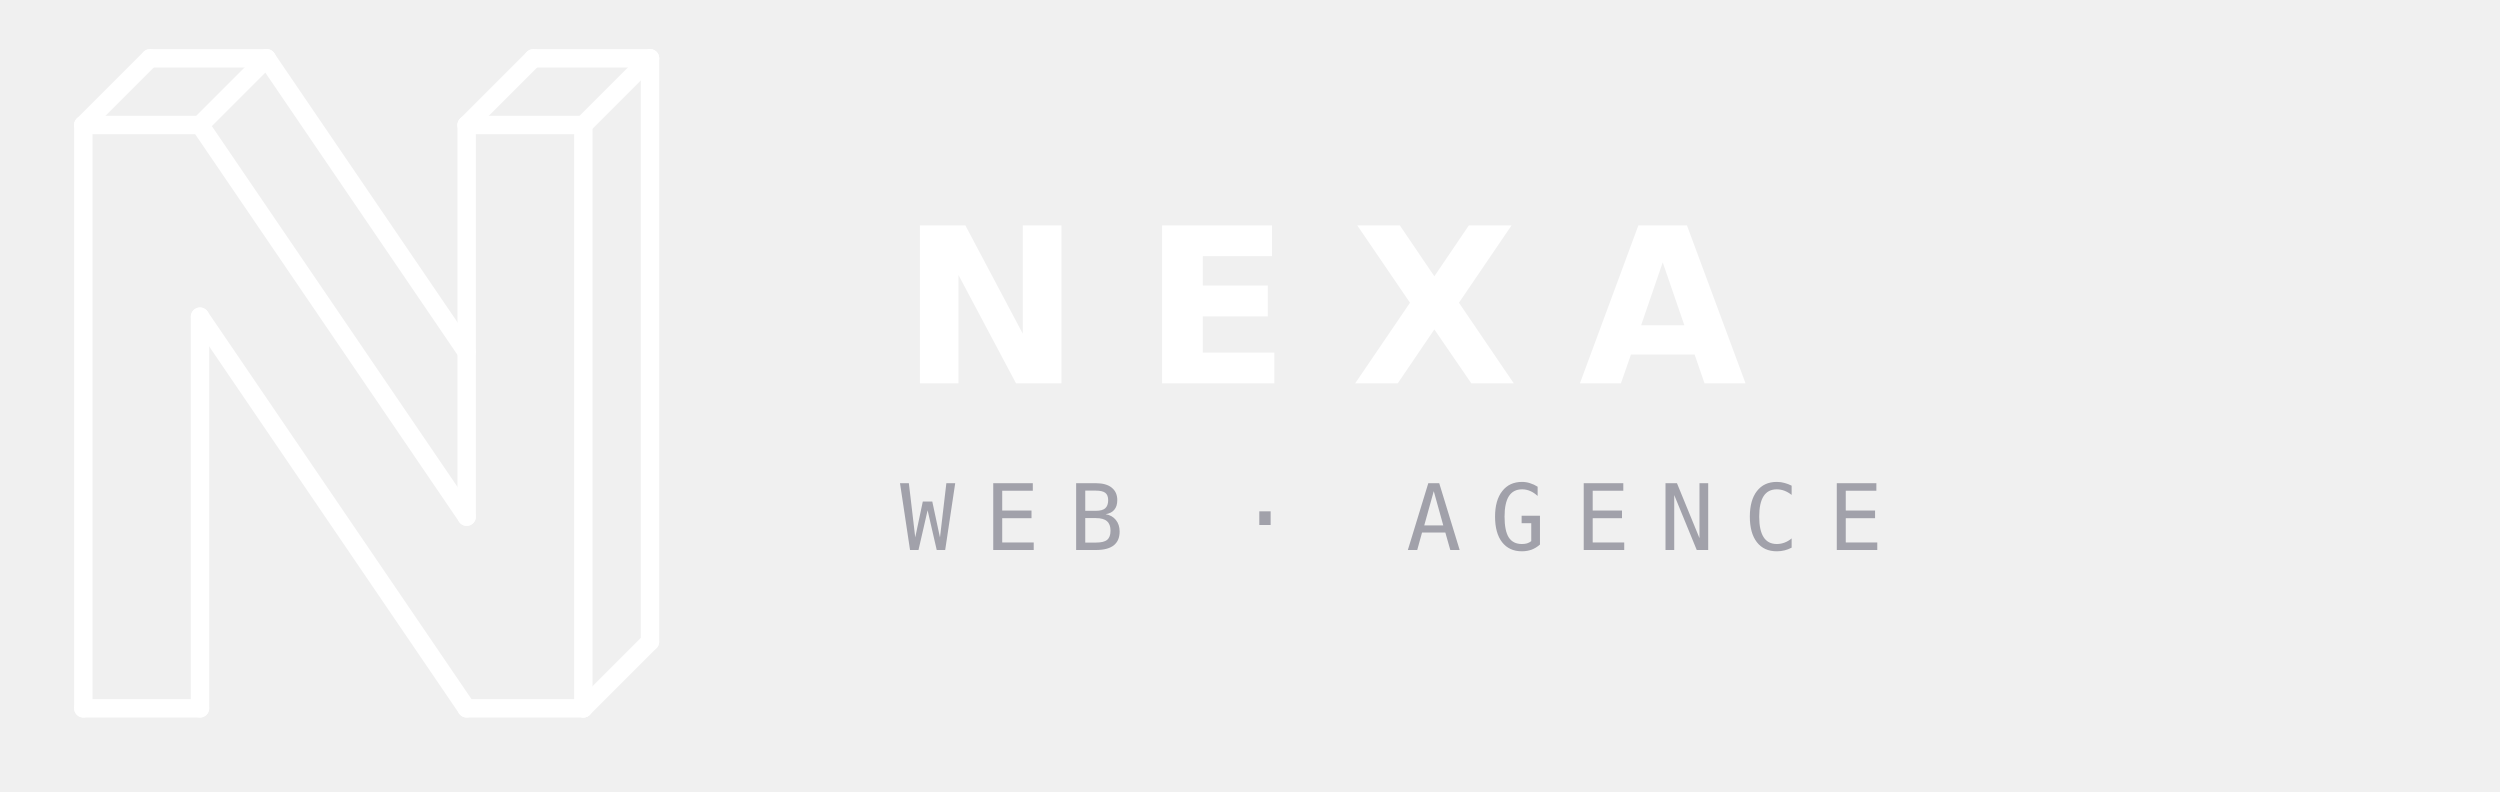
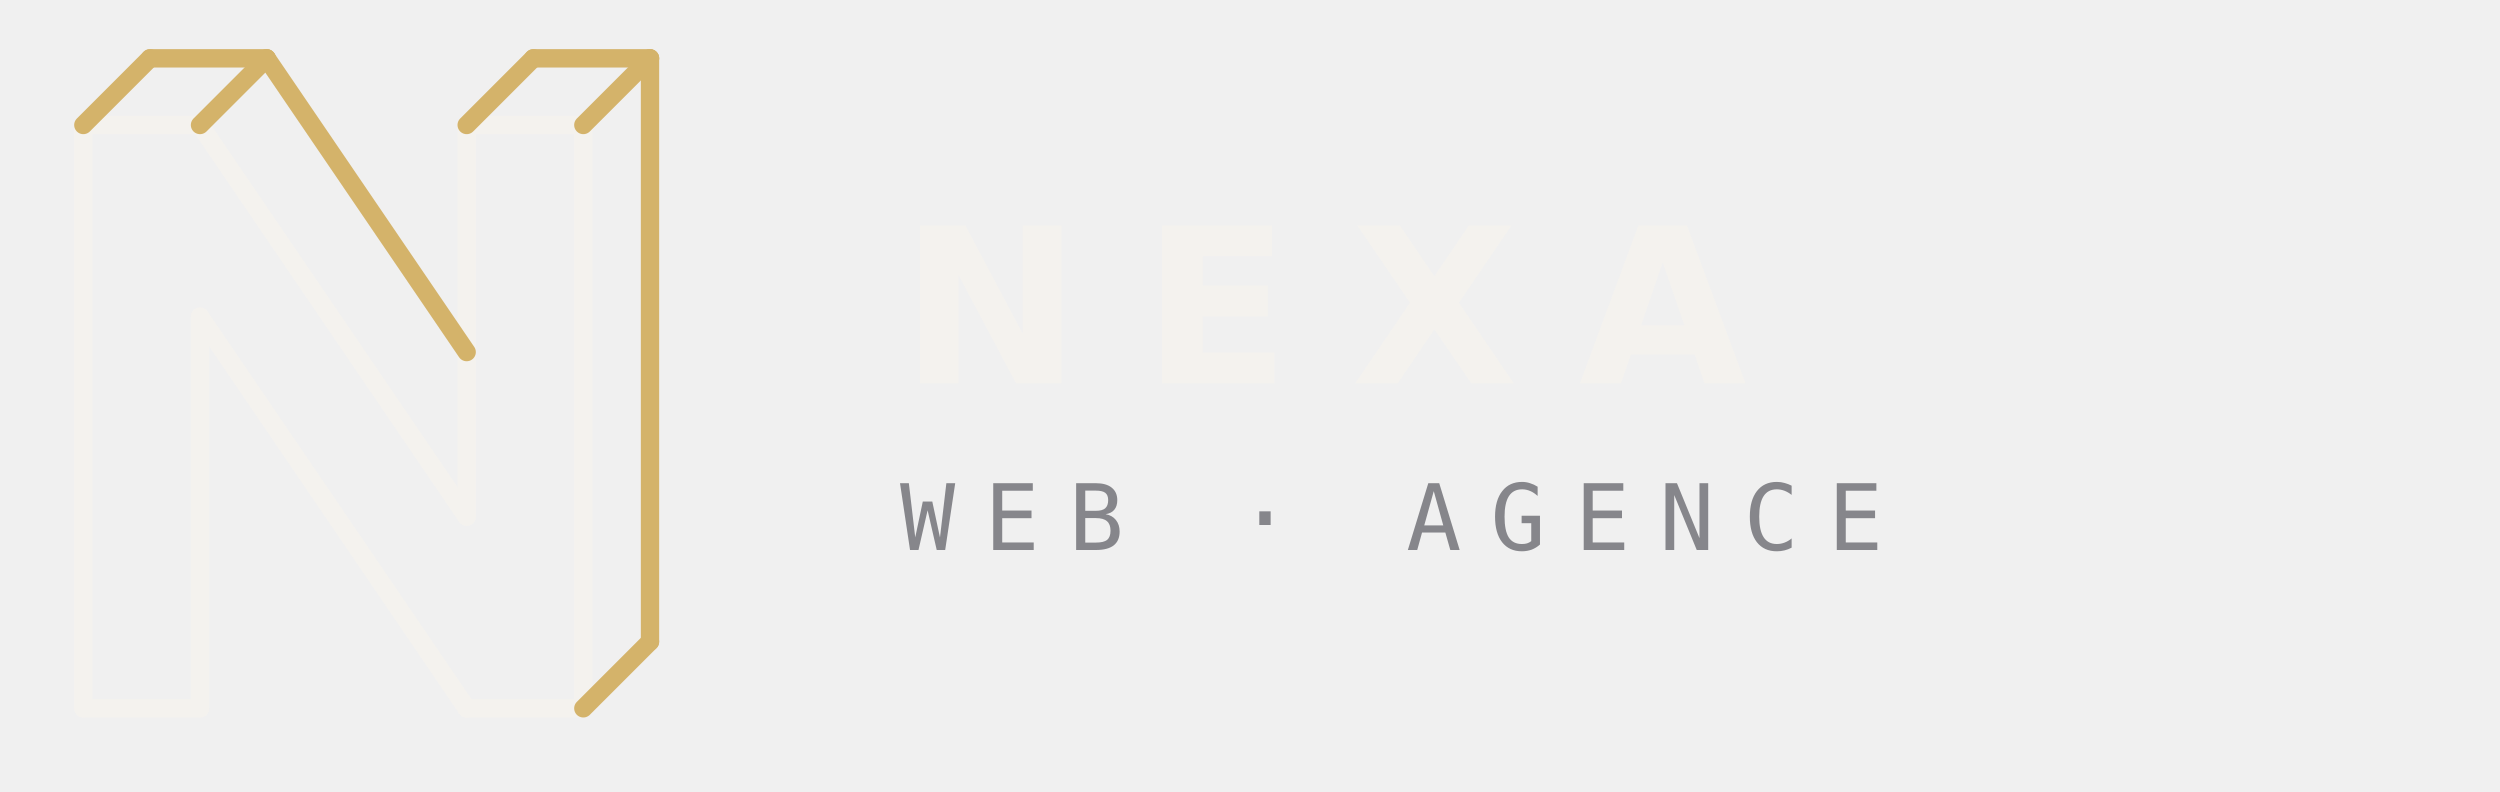
<svg xmlns="http://www.w3.org/2000/svg" viewBox="0 0 300 95" width="300" height="95" role="img" aria-label="Nexa Web — Agence">
  <svg x="0" y="0" width="90" height="95" viewBox="10 0 90 95" preserveAspectRatio="xMidYMid meet">
-     <g fill="none" stroke="#FFFFFF" stroke-width="2.2" stroke-linecap="round" stroke-linejoin="round">
+     <g fill="none" stroke="#F4F2EE" stroke-width="2.2" stroke-linecap="round" stroke-linejoin="round">
      <path d="M20 85L20 15" />
      <path d="M20 15L34 15" />
      <path d="M34 15L66 62" />
      <path d="M66 62L66 15" />
      <path d="M66 15L80 15" />
      <path d="M80 15L80 85" />
      <path d="M80 85L66 85" />
      <path d="M66 85L34 38" />
      <path d="M34 38L34 85" />
      <path d="M34 85L20 85" />
    </g>
-     <g fill="none" stroke="#FFFFFF" stroke-width="2.2" stroke-linecap="round" stroke-linejoin="round">
+     <g fill="none" stroke="#D4B36A" stroke-width="2.2" stroke-linecap="round" stroke-linejoin="round">
      <path d="M20 15L28 7" />
      <path d="M34 15L42 7" />
      <path d="M66 15L74 7" />
      <path d="M80 15L88 7" />
      <path d="M80 85L88 77" />
      <path d="M28 7L42 7" />
      <path d="M42 7L66 42.25" />
      <path d="M74 7L88 7" />
      <path d="M88 7L88 77" />
    </g>
  </svg>
-   <text x="108" y="46" font-family="DejaVu Sans, Helvetica, Arial, sans-serif" font-weight="700" font-size="26" letter-spacing="7.3" fill="#FFFFFF">NEXA</text>
-   <text x="108" y="66" font-family="ui-monospace, SFMono-Regular, Menlo, monospace" font-weight="500" font-size="11" letter-spacing="3.5" fill="#A1A1AA">WEB · AGENCE</text>
+   <text x="108" y="46" font-family="DejaVu Sans, Helvetica, Arial, sans-serif" font-weight="700" font-size="26" letter-spacing="7.3" fill="#F4F2EE">NEXA</text>
+   <text x="108" y="66" font-family="ui-monospace, SFMono-Regular, Menlo, monospace" font-weight="500" font-size="11" letter-spacing="3.5" fill="#86868B">WEB · AGENCE</text>
</svg>
